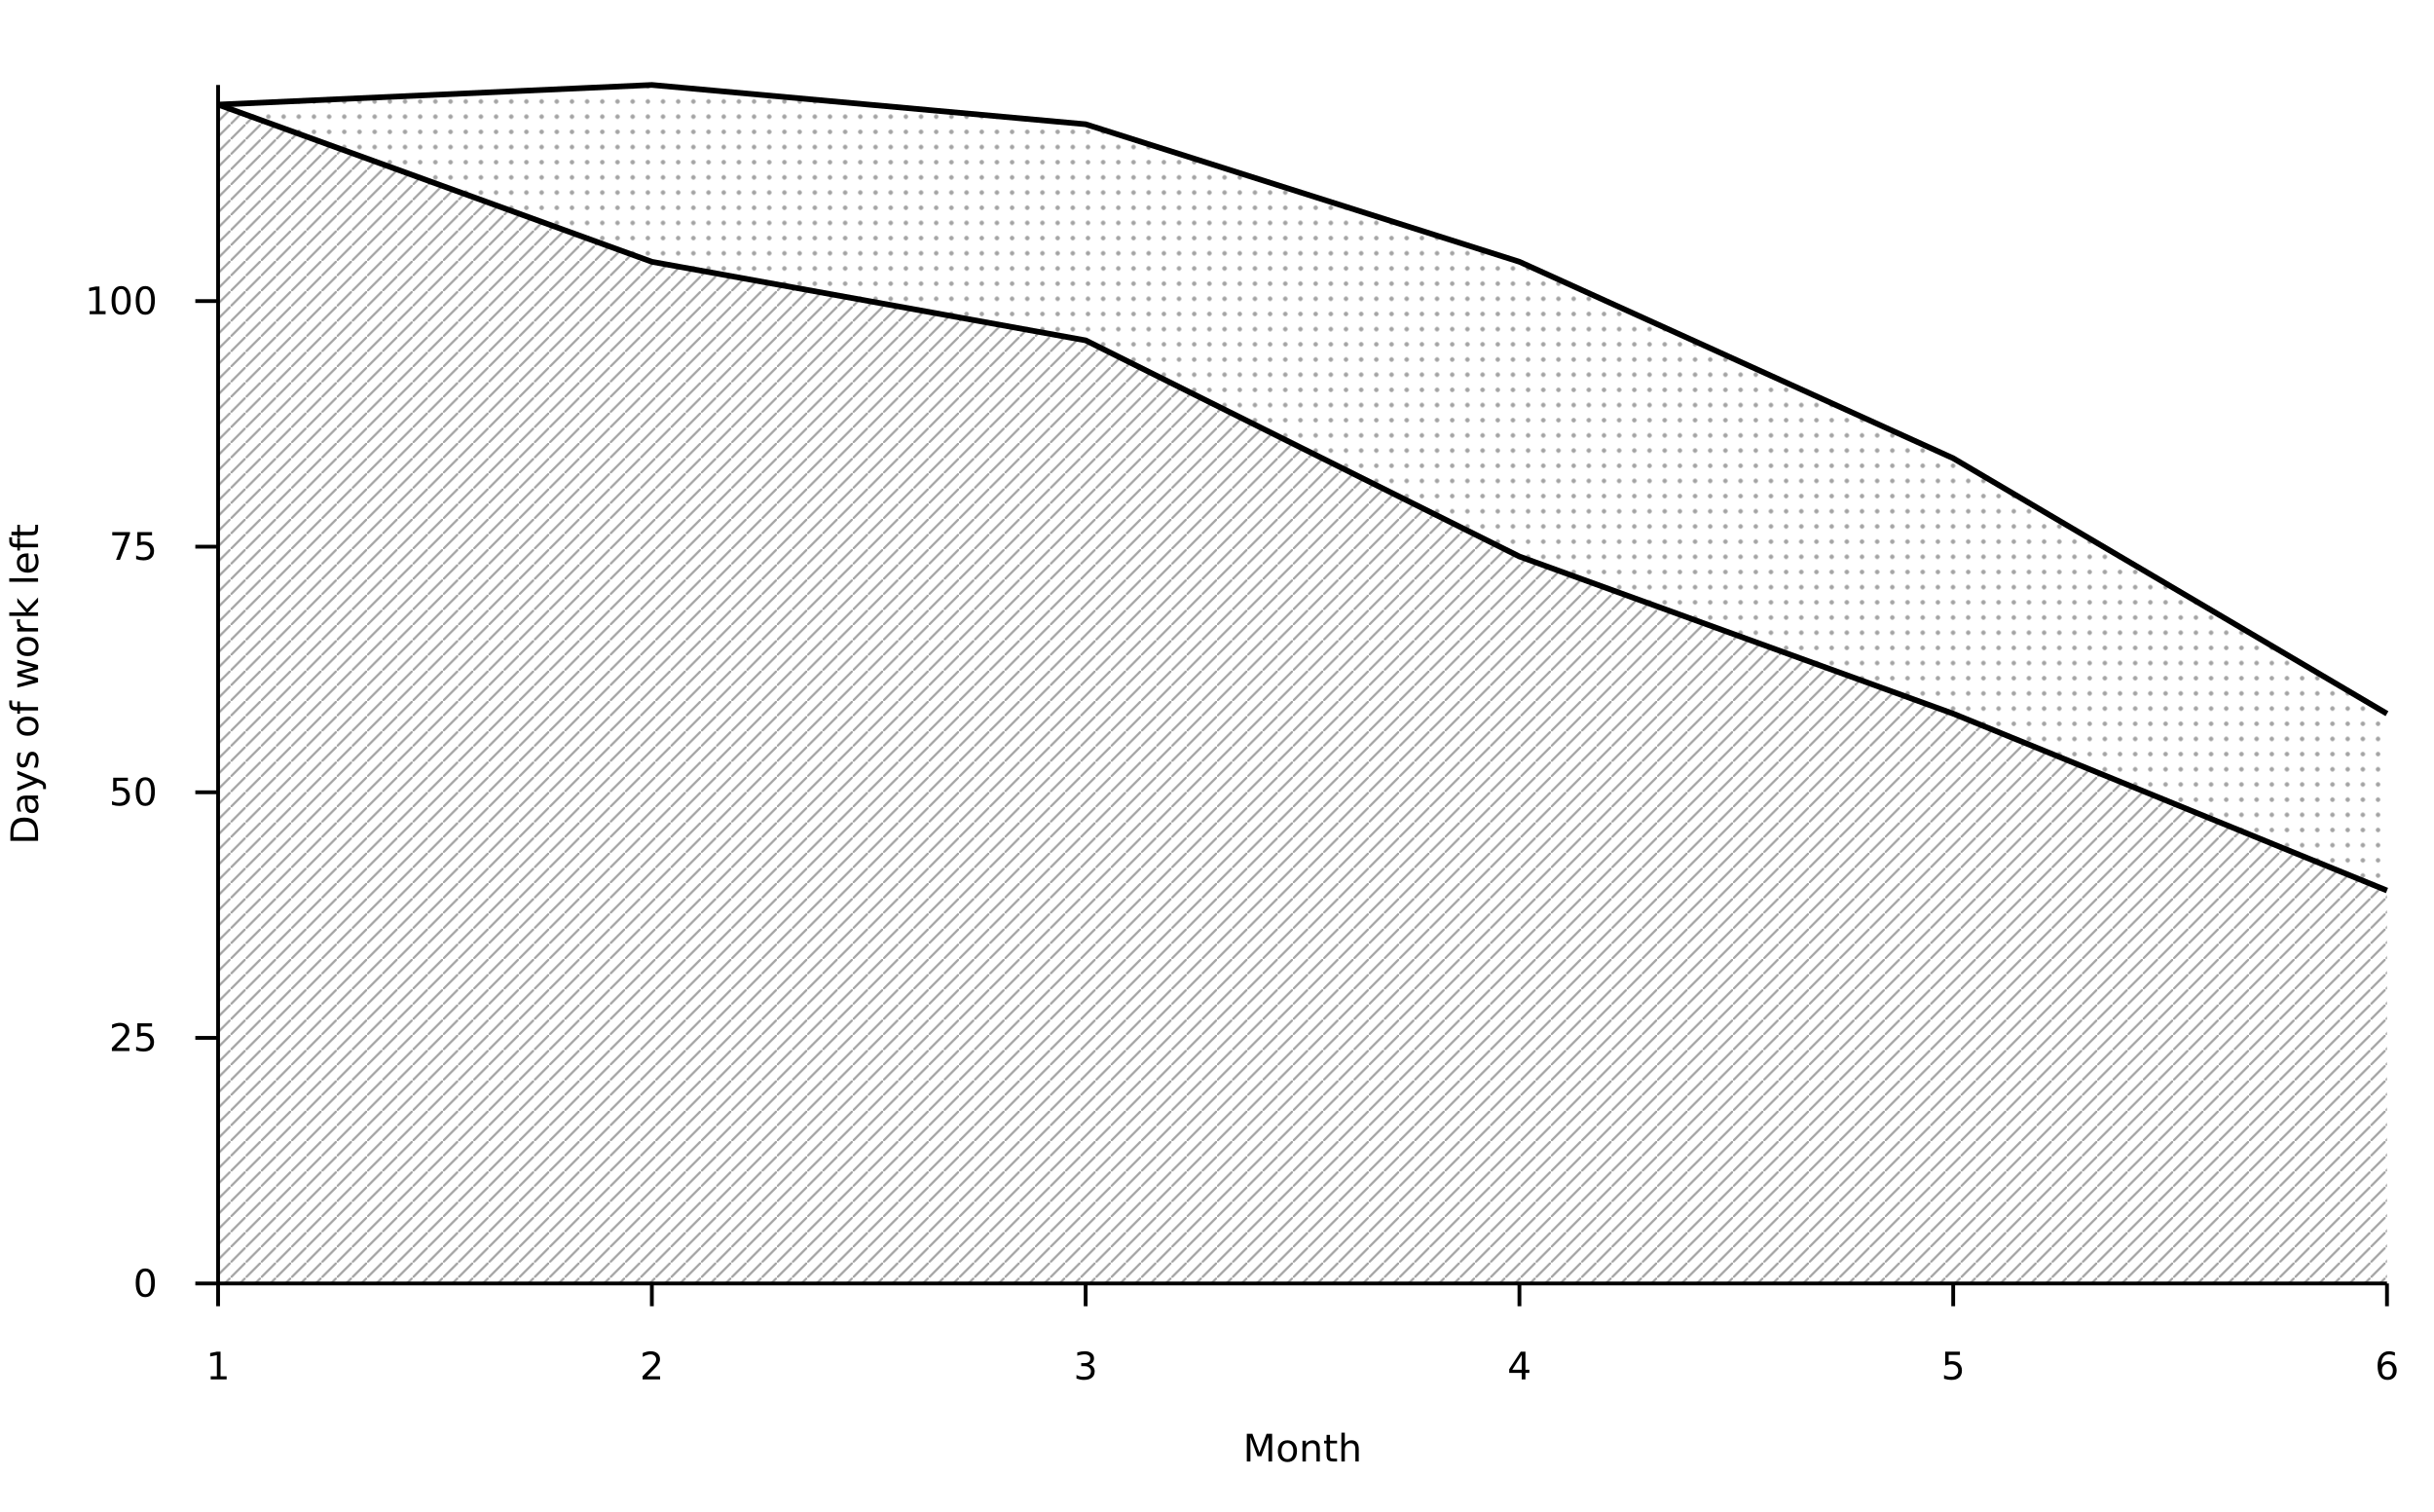
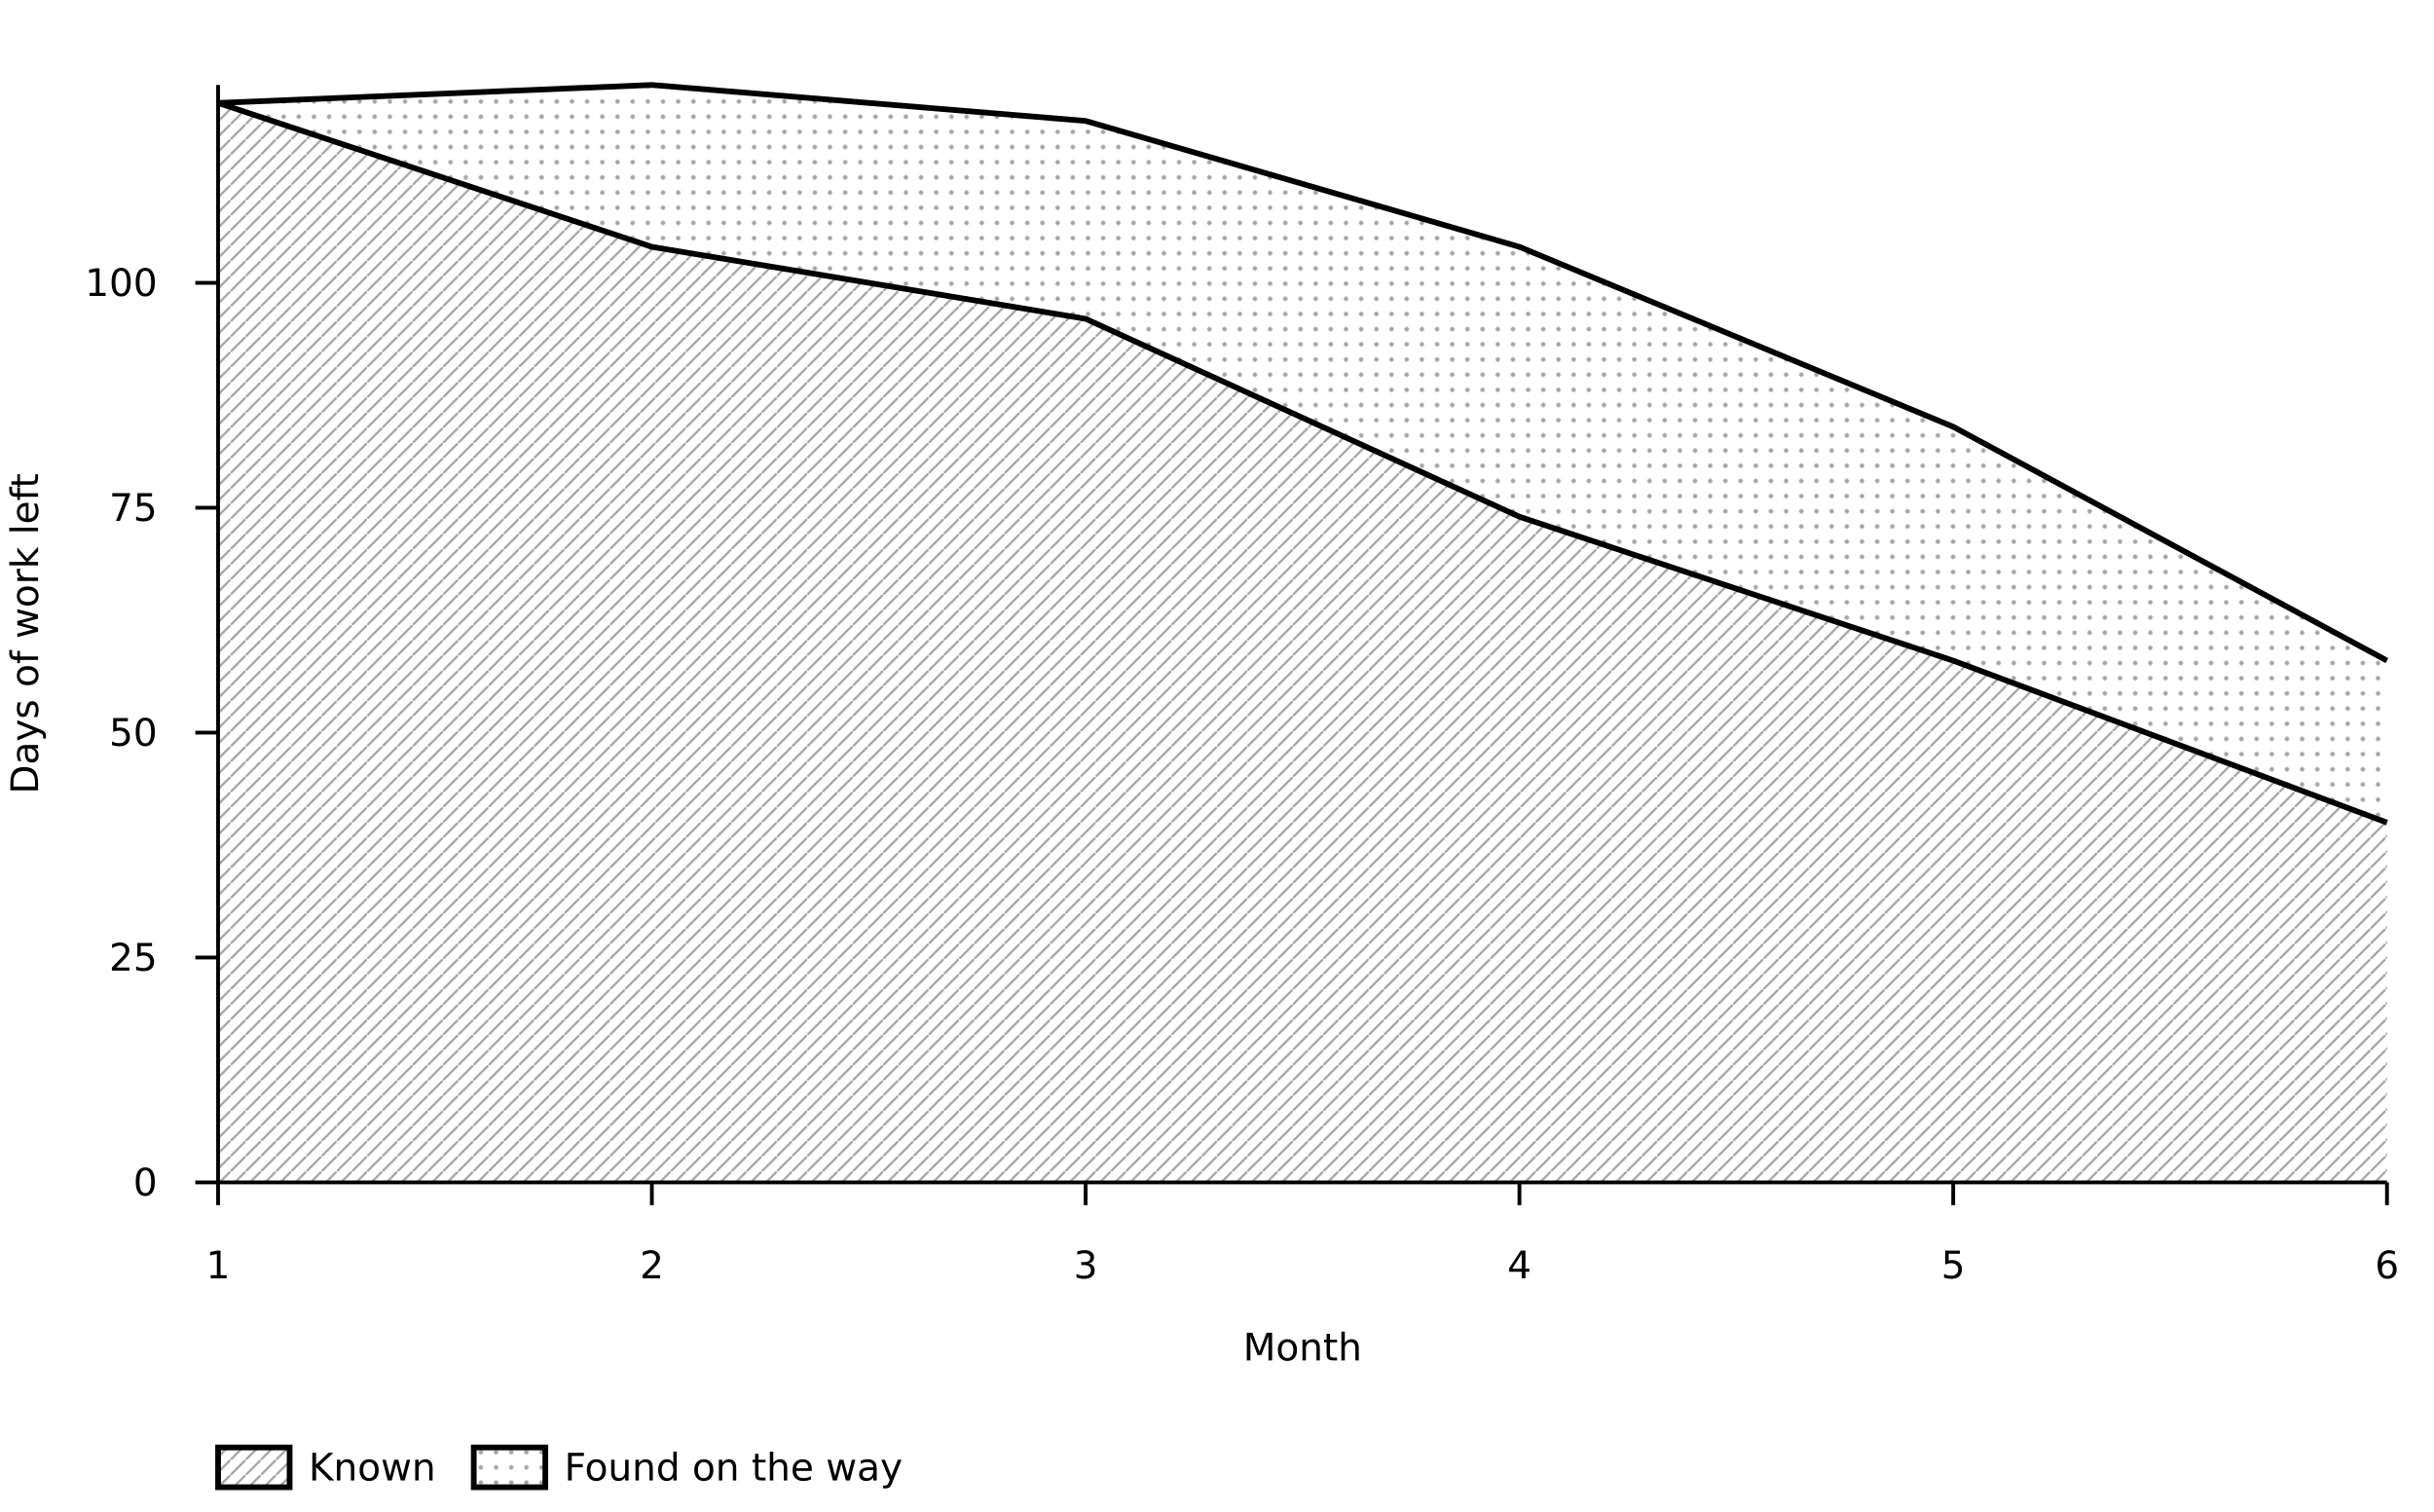
- <svg xmlns="http://www.w3.org/2000/svg" viewBox="-0.75 -0.75 641.5 398.3" role="img" aria-labelledby="ds13bd3c854f-title ds13bd3c854f-desc">
+ <svg xmlns="http://www.w3.org/2000/svg" viewBox="-0.75 -0.75 641.5 398.3" role="img" aria-labelledby="dsa05156e7ba-title dsa05156e7ba-desc">
  <defs>
-     <pattern id="ds13bd3c854f-dots" width="4" height="4" patternUnits="userSpaceOnUse">
+     <pattern id="dsa05156e7ba-dots" width="4" height="4" patternUnits="userSpaceOnUse">
      <circle cx="2" cy="2" r="0.6" fill="currentColor" fill-opacity="0.35" />
    </pattern>
-     <pattern id="ds13bd3c854f-hatch" width="4" height="4" patternUnits="userSpaceOnUse">
+     <pattern id="dsa05156e7ba-hatch" width="4" height="4" patternUnits="userSpaceOnUse">
      <path d="M 0 4 L 4 0" stroke="currentColor" stroke-width="0.6" stroke-opacity="0.35" />
    </pattern>
  </defs>
-   <polygon points="56.728,26.819 171.054,68.246 285.38,88.959 399.707,145.921 514.033,187.347 628.359,233.952 628.359,337.519 514.033,337.519 399.707,337.519 285.38,337.519 171.054,337.519 56.728,337.519" fill="url(#ds13bd3c854f-hatch)" stroke="none" />
-   <path d="M 56.728 26.819 L 171.054 68.246 L 285.38 88.959 L 399.707 145.921 L 514.033 187.347 L 628.359 233.952" fill="none" stroke="currentColor" stroke-width="1.5" />
-   <polygon points="56.728,26.819 171.054,21.641 285.38,31.997 399.707,68.246 514.033,120.029 628.359,187.347 628.359,233.952 514.033,187.347 399.707,145.921 285.38,88.959 171.054,68.246 56.728,26.819" fill="url(#ds13bd3c854f-dots)" stroke="none" />
-   <path d="M 56.728 26.819 L 171.054 21.641 L 285.38 31.997 L 399.707 68.246 L 514.033 120.029 L 628.359 187.347" fill="none" stroke="currentColor" stroke-width="1.5" />
-   <path d="M 56.728 21.641 L 56.728 337.519" fill="none" stroke="currentColor" stroke-width="1" />
-   <path d="M 56.728 337.519 L 628.359 337.519" fill="none" stroke="currentColor" stroke-width="1" />
-   <path d="M 56.728 337.519 L 56.728 343.519" fill="none" stroke="currentColor" stroke-width="1" />
-   <path d="M 171.054 337.519 L 171.054 343.519" fill="none" stroke="currentColor" stroke-width="1" />
-   <path d="M 285.38 337.519 L 285.38 343.519" fill="none" stroke="currentColor" stroke-width="1" />
-   <path d="M 399.707 337.519 L 399.707 343.519" fill="none" stroke="currentColor" stroke-width="1" />
-   <path d="M 514.033 337.519 L 514.033 343.519" fill="none" stroke="currentColor" stroke-width="1" />
-   <path d="M 628.359 337.519 L 628.359 343.519" fill="none" stroke="currentColor" stroke-width="1" />
-   <path d="M 50.728 337.519 L 56.728 337.519" fill="none" stroke="currentColor" stroke-width="1" />
-   <path d="M 50.728 272.79 L 56.728 272.79" fill="none" stroke="currentColor" stroke-width="1" />
-   <path d="M 50.728 208.061 L 56.728 208.061" fill="none" stroke="currentColor" stroke-width="1" />
-   <path d="M 50.728 143.331 L 56.728 143.331" fill="none" stroke="currentColor" stroke-width="1" />
-   <path d="M 50.728 78.602 L 56.728 78.602" fill="none" stroke="currentColor" stroke-width="1" />
-   <text x="56.728" y="362.801" font-family="'DejaVu Sans', sans-serif" font-size="10" fill="currentColor" text-anchor="middle">1</text>
-   <text x="171.054" y="362.801" font-family="'DejaVu Sans', sans-serif" font-size="10" fill="currentColor" text-anchor="middle">2</text>
-   <text x="285.38" y="362.801" font-family="'DejaVu Sans', sans-serif" font-size="10" fill="currentColor" text-anchor="middle">3</text>
-   <text x="399.707" y="362.801" font-family="'DejaVu Sans', sans-serif" font-size="10" fill="currentColor" text-anchor="middle">4</text>
-   <text x="514.033" y="362.801" font-family="'DejaVu Sans', sans-serif" font-size="10" fill="currentColor" text-anchor="middle">5</text>
-   <text x="628.359" y="362.801" font-family="'DejaVu Sans', sans-serif" font-size="10" fill="currentColor" text-anchor="middle">6</text>
-   <text x="40.728" y="340.981" font-family="'DejaVu Sans', sans-serif" font-size="10" fill="currentColor" text-anchor="end">0</text>
-   <text x="40.728" y="276.252" font-family="'DejaVu Sans', sans-serif" font-size="10" fill="currentColor" text-anchor="end">25</text>
-   <text x="40.728" y="211.522" font-family="'DejaVu Sans', sans-serif" font-size="10" fill="currentColor" text-anchor="end">50</text>
-   <text x="40.728" y="146.793" font-family="'DejaVu Sans', sans-serif" font-size="10" fill="currentColor" text-anchor="end">75</text>
-   <text x="40.728" y="82.064" font-family="'DejaVu Sans', sans-serif" font-size="10" fill="currentColor" text-anchor="end">100</text>
-   <text x="342.543" y="384.442" font-family="'DejaVu Sans', sans-serif" font-size="10" fill="currentColor" text-anchor="middle">Month</text>
-   <text x="9.282" y="179.58" font-family="'DejaVu Sans', sans-serif" font-size="10" fill="currentColor" text-anchor="middle" transform="rotate(-90 9.282 179.58)">Days of work left</text>
+   <polygon points="56.728,26.382 171.054,64.315 285.38,83.281 399.707,135.439 514.033,173.372 628.359,216.046 628.359,310.878 514.033,310.878 399.707,310.878 285.38,310.878 171.054,310.878 56.728,310.878" fill="url(#dsa05156e7ba-hatch)" stroke="none" />
+   <path d="M 56.728 26.382 L 171.054 64.315 L 285.38 83.281 L 399.707 135.439 L 514.033 173.372 L 628.359 216.046" fill="none" stroke="currentColor" stroke-width="1.5" />
+   <polygon points="56.728,26.382 171.054,21.641 285.38,31.124 399.707,64.315 514.033,111.731 628.359,173.372 628.359,216.046 514.033,173.372 399.707,135.439 285.38,83.281 171.054,64.315 56.728,26.382" fill="url(#dsa05156e7ba-dots)" stroke="none" />
+   <path d="M 56.728 26.382 L 171.054 21.641 L 285.38 31.124 L 399.707 64.315 L 514.033 111.731 L 628.359 173.372" fill="none" stroke="currentColor" stroke-width="1.5" />
+   <path d="M 56.728 21.641 L 56.728 310.878" fill="none" stroke="currentColor" stroke-width="1" />
+   <path d="M 56.728 310.878 L 628.359 310.878" fill="none" stroke="currentColor" stroke-width="1" />
+   <path d="M 56.728 310.878 L 56.728 316.878" fill="none" stroke="currentColor" stroke-width="1" />
+   <path d="M 171.054 310.878 L 171.054 316.878" fill="none" stroke="currentColor" stroke-width="1" />
+   <path d="M 285.38 310.878 L 285.38 316.878" fill="none" stroke="currentColor" stroke-width="1" />
+   <path d="M 399.707 310.878 L 399.707 316.878" fill="none" stroke="currentColor" stroke-width="1" />
+   <path d="M 514.033 310.878 L 514.033 316.878" fill="none" stroke="currentColor" stroke-width="1" />
+   <path d="M 628.359 310.878 L 628.359 316.878" fill="none" stroke="currentColor" stroke-width="1" />
+   <path d="M 50.728 310.878 L 56.728 310.878" fill="none" stroke="currentColor" stroke-width="1" />
+   <path d="M 50.728 251.608 L 56.728 251.608" fill="none" stroke="currentColor" stroke-width="1" />
+   <path d="M 50.728 192.338 L 56.728 192.338" fill="none" stroke="currentColor" stroke-width="1" />
+   <path d="M 50.728 133.068 L 56.728 133.068" fill="none" stroke="currentColor" stroke-width="1" />
+   <path d="M 50.728 73.798 L 56.728 73.798" fill="none" stroke="currentColor" stroke-width="1" />
+   <text x="56.728" y="336.16" font-family="'DejaVu Sans', sans-serif" font-size="10" fill="currentColor" text-anchor="middle">1</text>
+   <text x="171.054" y="336.16" font-family="'DejaVu Sans', sans-serif" font-size="10" fill="currentColor" text-anchor="middle">2</text>
+   <text x="285.38" y="336.16" font-family="'DejaVu Sans', sans-serif" font-size="10" fill="currentColor" text-anchor="middle">3</text>
+   <text x="399.707" y="336.16" font-family="'DejaVu Sans', sans-serif" font-size="10" fill="currentColor" text-anchor="middle">4</text>
+   <text x="514.033" y="336.16" font-family="'DejaVu Sans', sans-serif" font-size="10" fill="currentColor" text-anchor="middle">5</text>
+   <text x="628.359" y="336.16" font-family="'DejaVu Sans', sans-serif" font-size="10" fill="currentColor" text-anchor="middle">6</text>
+   <text x="40.728" y="314.34" font-family="'DejaVu Sans', sans-serif" font-size="10" fill="currentColor" text-anchor="end">0</text>
+   <text x="40.728" y="255.07" font-family="'DejaVu Sans', sans-serif" font-size="10" fill="currentColor" text-anchor="end">25</text>
+   <text x="40.728" y="195.8" font-family="'DejaVu Sans', sans-serif" font-size="10" fill="currentColor" text-anchor="end">50</text>
+   <text x="40.728" y="136.53" font-family="'DejaVu Sans', sans-serif" font-size="10" fill="currentColor" text-anchor="end">75</text>
+   <text x="40.728" y="77.26" font-family="'DejaVu Sans', sans-serif" font-size="10" fill="currentColor" text-anchor="end">100</text>
+   <text x="342.543" y="357.801" font-family="'DejaVu Sans', sans-serif" font-size="10" fill="currentColor" text-anchor="middle">Month</text>
+   <text x="9.282" y="166.259" font-family="'DejaVu Sans', sans-serif" font-size="10" fill="currentColor" text-anchor="middle" transform="rotate(-90 9.282 166.259)">Days of work left</text>
+   <polygon points="56.728,380.741 75.585,380.741 75.585,391.218 56.728,391.218" fill="url(#dsa05156e7ba-hatch)" stroke="currentColor" stroke-width="1.5" />
+   <text x="80.585" y="389.442" font-family="'DejaVu Sans', sans-serif" font-size="10" fill="currentColor">Known</text>
+   <polygon points="124.116,380.741 142.973,380.741 142.973,391.218 124.116,391.218" fill="url(#dsa05156e7ba-dots)" stroke="currentColor" stroke-width="1.5" />
+   <text x="147.973" y="389.442" font-family="'DejaVu Sans', sans-serif" font-size="10" fill="currentColor">Found on the way</text>
</svg>
